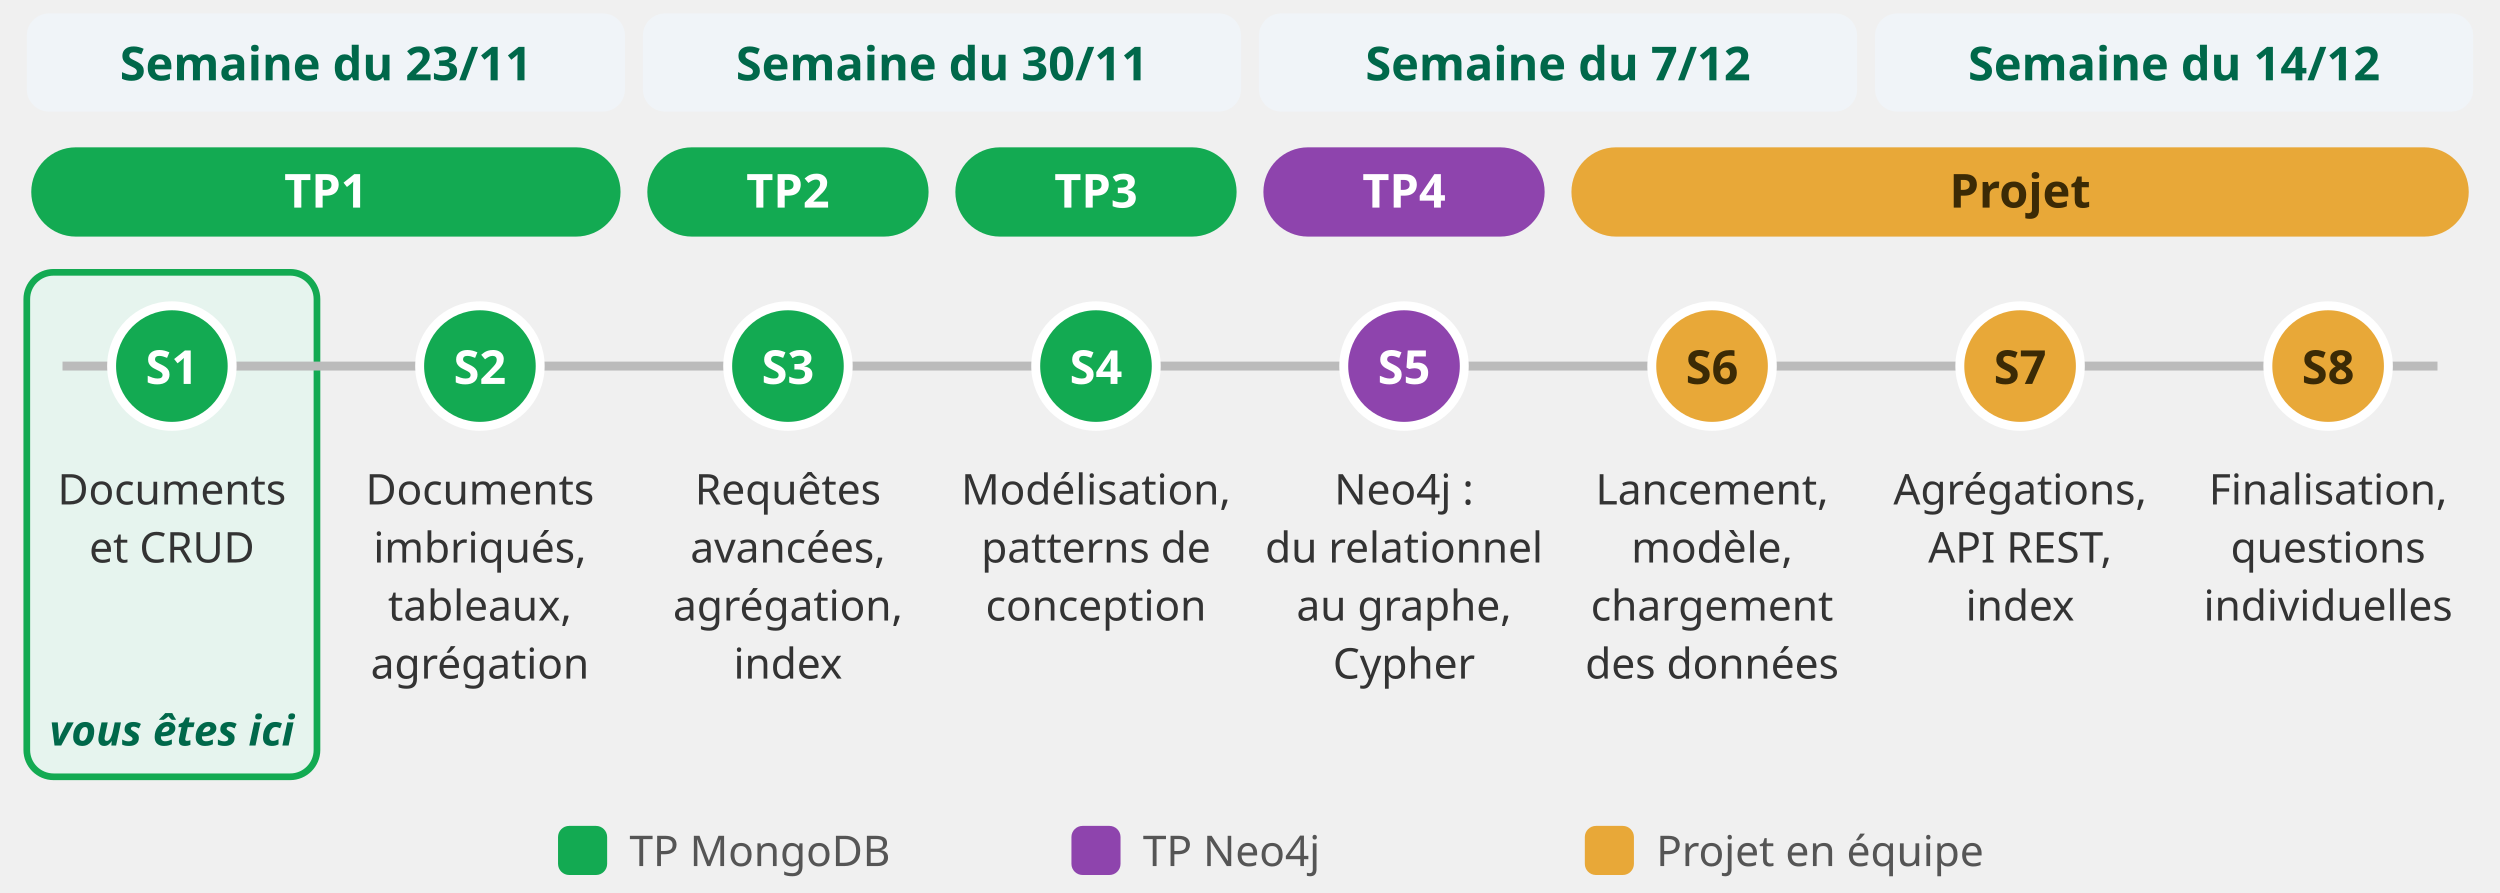
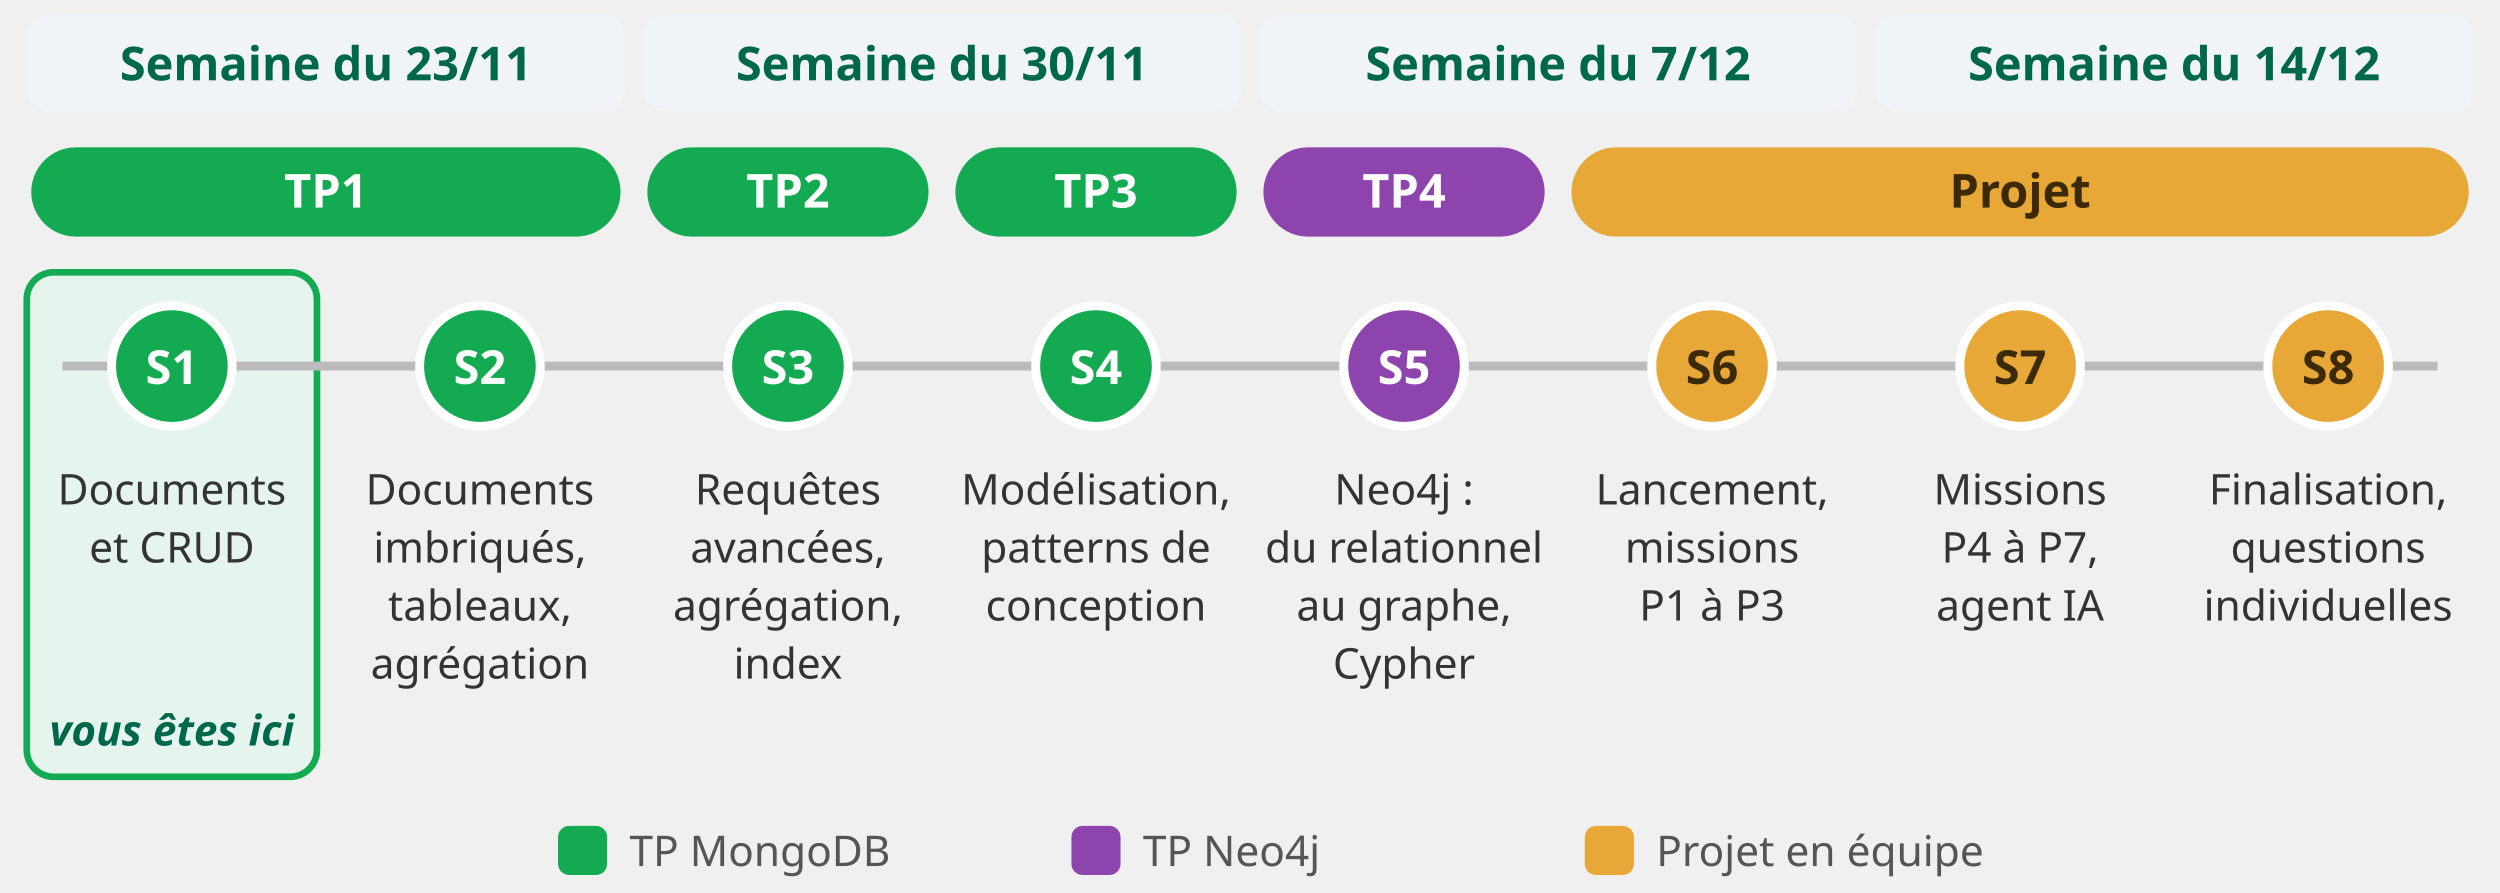
<svg xmlns="http://www.w3.org/2000/svg" viewBox="0 0 1120 400" font-family="sans-serif" role="img" aria-labelledby="t">
  <rect x="12" y="122" width="130" height="226" rx="12" fill="#e6f4ee" stroke="#13aa52" stroke-width="3" />
  <rect x="12" y="6" width="268" height="44" rx="10" fill="#f0f4f8" />
  <text x="146" y="36" font-size="21" font-weight="bold" fill="#00684a" text-anchor="middle">Semaine du 23/11</text>
  <rect x="288" y="6" width="268" height="44" rx="10" fill="#f0f4f8" />
  <text x="422" y="36" font-size="21" font-weight="bold" fill="#00684a" text-anchor="middle">Semaine du 30/11</text>
  <rect x="564" y="6" width="268" height="44" rx="10" fill="#f0f4f8" />
  <text x="698" y="36" font-size="21" font-weight="bold" fill="#00684a" text-anchor="middle">Semaine du 7/12</text>
  <rect x="840" y="6" width="268" height="44" rx="10" fill="#f0f4f8" />
  <text x="974" y="36" font-size="21" font-weight="bold" fill="#00684a" text-anchor="middle">Semaine du 14/12</text>
  <rect x="14" y="66" width="264" height="40" rx="20" fill="#13aa52" />
  <text x="146.0" y="93" font-size="21" font-weight="bold" fill="#fff" text-anchor="middle">TP1</text>
  <rect x="290" y="66" width="126" height="40" rx="20" fill="#13aa52" />
  <text x="353.0" y="93" font-size="21" font-weight="bold" fill="#fff" text-anchor="middle">TP2</text>
  <rect x="428" y="66" width="126" height="40" rx="20" fill="#13aa52" />
  <text x="491.0" y="93" font-size="21" font-weight="bold" fill="#fff" text-anchor="middle">TP3</text>
  <rect x="566" y="66" width="126" height="40" rx="20" fill="#8e44ad" />
  <text x="629.0" y="93" font-size="21" font-weight="bold" fill="#fff" text-anchor="middle">TP4</text>
  <rect x="704" y="66" width="402" height="40" rx="20" fill="#e8a838" />
  <text x="905.0" y="93" font-size="21" font-weight="bold" fill="#3b2a05" text-anchor="middle">Projet</text>
  <line x1="28" y1="164" x2="1092" y2="164" stroke="#bbb" stroke-width="4" />
  <circle cx="77.0" cy="164" r="27" fill="#13aa52" stroke="#fff" stroke-width="4" />
  <text x="77.0" y="172" font-size="21" font-weight="bold" fill="#fff" text-anchor="middle">S1</text>
  <text x="77.0" y="226" font-size="19" fill="#333" text-anchor="middle">Documents</text>
  <text x="77.0" y="252" font-size="19" fill="#333" text-anchor="middle">et CRUD</text>
  <circle cx="215.0" cy="164" r="27" fill="#13aa52" stroke="#fff" stroke-width="4" />
  <text x="215.0" y="172" font-size="21" font-weight="bold" fill="#fff" text-anchor="middle">S2</text>
  <text x="215.0" y="226" font-size="19" fill="#333" text-anchor="middle">Documents</text>
  <text x="215.0" y="252" font-size="19" fill="#333" text-anchor="middle">imbriqués,</text>
  <text x="215.0" y="278" font-size="19" fill="#333" text-anchor="middle">tableaux,</text>
  <text x="215.0" y="304" font-size="19" fill="#333" text-anchor="middle">agrégation</text>
  <circle cx="353.0" cy="164" r="27" fill="#13aa52" stroke="#fff" stroke-width="4" />
  <text x="353.0" y="172" font-size="21" font-weight="bold" fill="#fff" text-anchor="middle">S3</text>
  <text x="353.0" y="226" font-size="19" fill="#333" text-anchor="middle">Requêtes</text>
  <text x="353.0" y="252" font-size="19" fill="#333" text-anchor="middle">avancées,</text>
  <text x="353.0" y="278" font-size="19" fill="#333" text-anchor="middle">agrégation,</text>
  <text x="353.0" y="304" font-size="19" fill="#333" text-anchor="middle">index</text>
  <circle cx="491.0" cy="164" r="27" fill="#13aa52" stroke="#fff" stroke-width="4" />
  <text x="491.0" y="172" font-size="21" font-weight="bold" fill="#fff" text-anchor="middle">S4</text>
  <text x="491.0" y="226" font-size="19" fill="#333" text-anchor="middle">Modélisation,</text>
  <text x="491.0" y="252" font-size="19" fill="#333" text-anchor="middle">patterns de</text>
  <text x="491.0" y="278" font-size="19" fill="#333" text-anchor="middle">conception</text>
  <circle cx="629.0" cy="164" r="27" fill="#8e44ad" stroke="#fff" stroke-width="4" />
  <text x="629.0" y="172" font-size="21" font-weight="bold" fill="#fff" text-anchor="middle">S5</text>
  <text x="629.0" y="226" font-size="19" fill="#333" text-anchor="middle">Neo4j :</text>
  <text x="629.0" y="252" font-size="19" fill="#333" text-anchor="middle">du relationnel</text>
  <text x="629.0" y="278" font-size="19" fill="#333" text-anchor="middle">au graphe,</text>
  <text x="629.0" y="304" font-size="19" fill="#333" text-anchor="middle">Cypher</text>
  <circle cx="767.0" cy="164" r="27" fill="#e8a838" stroke="#fff" stroke-width="4" />
  <text x="767.0" y="172" font-size="21" font-weight="bold" fill="#3b2a05" text-anchor="middle">S6</text>
  <text x="767.0" y="226" font-size="19" fill="#333" text-anchor="middle">Lancement,</text>
-   <text x="767.0" y="252" font-size="19" fill="#333" text-anchor="middle">modèle,</text>
-   <text x="767.0" y="278" font-size="19" fill="#333" text-anchor="middle">chargement</text>
-   <text x="767.0" y="304" font-size="19" fill="#333" text-anchor="middle">des données</text>
+   <text x="767.0" y="252" font-size="19" fill="#333" text-anchor="middle">missions</text>
+   <text x="767.0" y="278" font-size="19" fill="#333" text-anchor="middle">P1 à P3</text>
  <circle cx="905.0" cy="164" r="27" fill="#e8a838" stroke="#fff" stroke-width="4" />
  <text x="905.0" y="172" font-size="21" font-weight="bold" fill="#3b2a05" text-anchor="middle">S7</text>
-   <text x="905.0" y="226" font-size="19" fill="#333" text-anchor="middle">Agrégations,</text>
-   <text x="905.0" y="252" font-size="19" fill="#333" text-anchor="middle">API REST,</text>
-   <text x="905.0" y="278" font-size="19" fill="#333" text-anchor="middle">index</text>
+   <text x="905.0" y="226" font-size="19" fill="#333" text-anchor="middle">Missions</text>
+   <text x="905.0" y="252" font-size="19" fill="#333" text-anchor="middle">P4 à P7,</text>
+   <text x="905.0" y="278" font-size="19" fill="#333" text-anchor="middle">agent IA</text>
  <circle cx="1043.0" cy="164" r="27" fill="#e8a838" stroke="#fff" stroke-width="4" />
  <text x="1043.0" y="172" font-size="21" font-weight="bold" fill="#3b2a05" text-anchor="middle">S8</text>
  <text x="1043.0" y="226" font-size="19" fill="#333" text-anchor="middle">Finalisation,</text>
  <text x="1043.0" y="252" font-size="19" fill="#333" text-anchor="middle">questions</text>
  <text x="1043.0" y="278" font-size="19" fill="#333" text-anchor="middle">individuelles</text>
  <text x="77.0" y="334" font-size="19" font-style="italic" font-weight="bold" fill="#00684a" text-anchor="middle">vous êtes ici</text>
  <rect x="250" y="370" width="22" height="22" rx="5" fill="#13aa52" />
  <text x="282" y="388" font-size="19" fill="#555">TP MongoDB</text>
  <rect x="480" y="370" width="22" height="22" rx="5" fill="#8e44ad" />
  <text x="512" y="388" font-size="19" fill="#555">TP Neo4j</text>
  <rect x="710" y="370" width="22" height="22" rx="5" fill="#e8a838" />
  <text x="742" y="388" font-size="19" fill="#555">Projet en équipe</text>
</svg>
